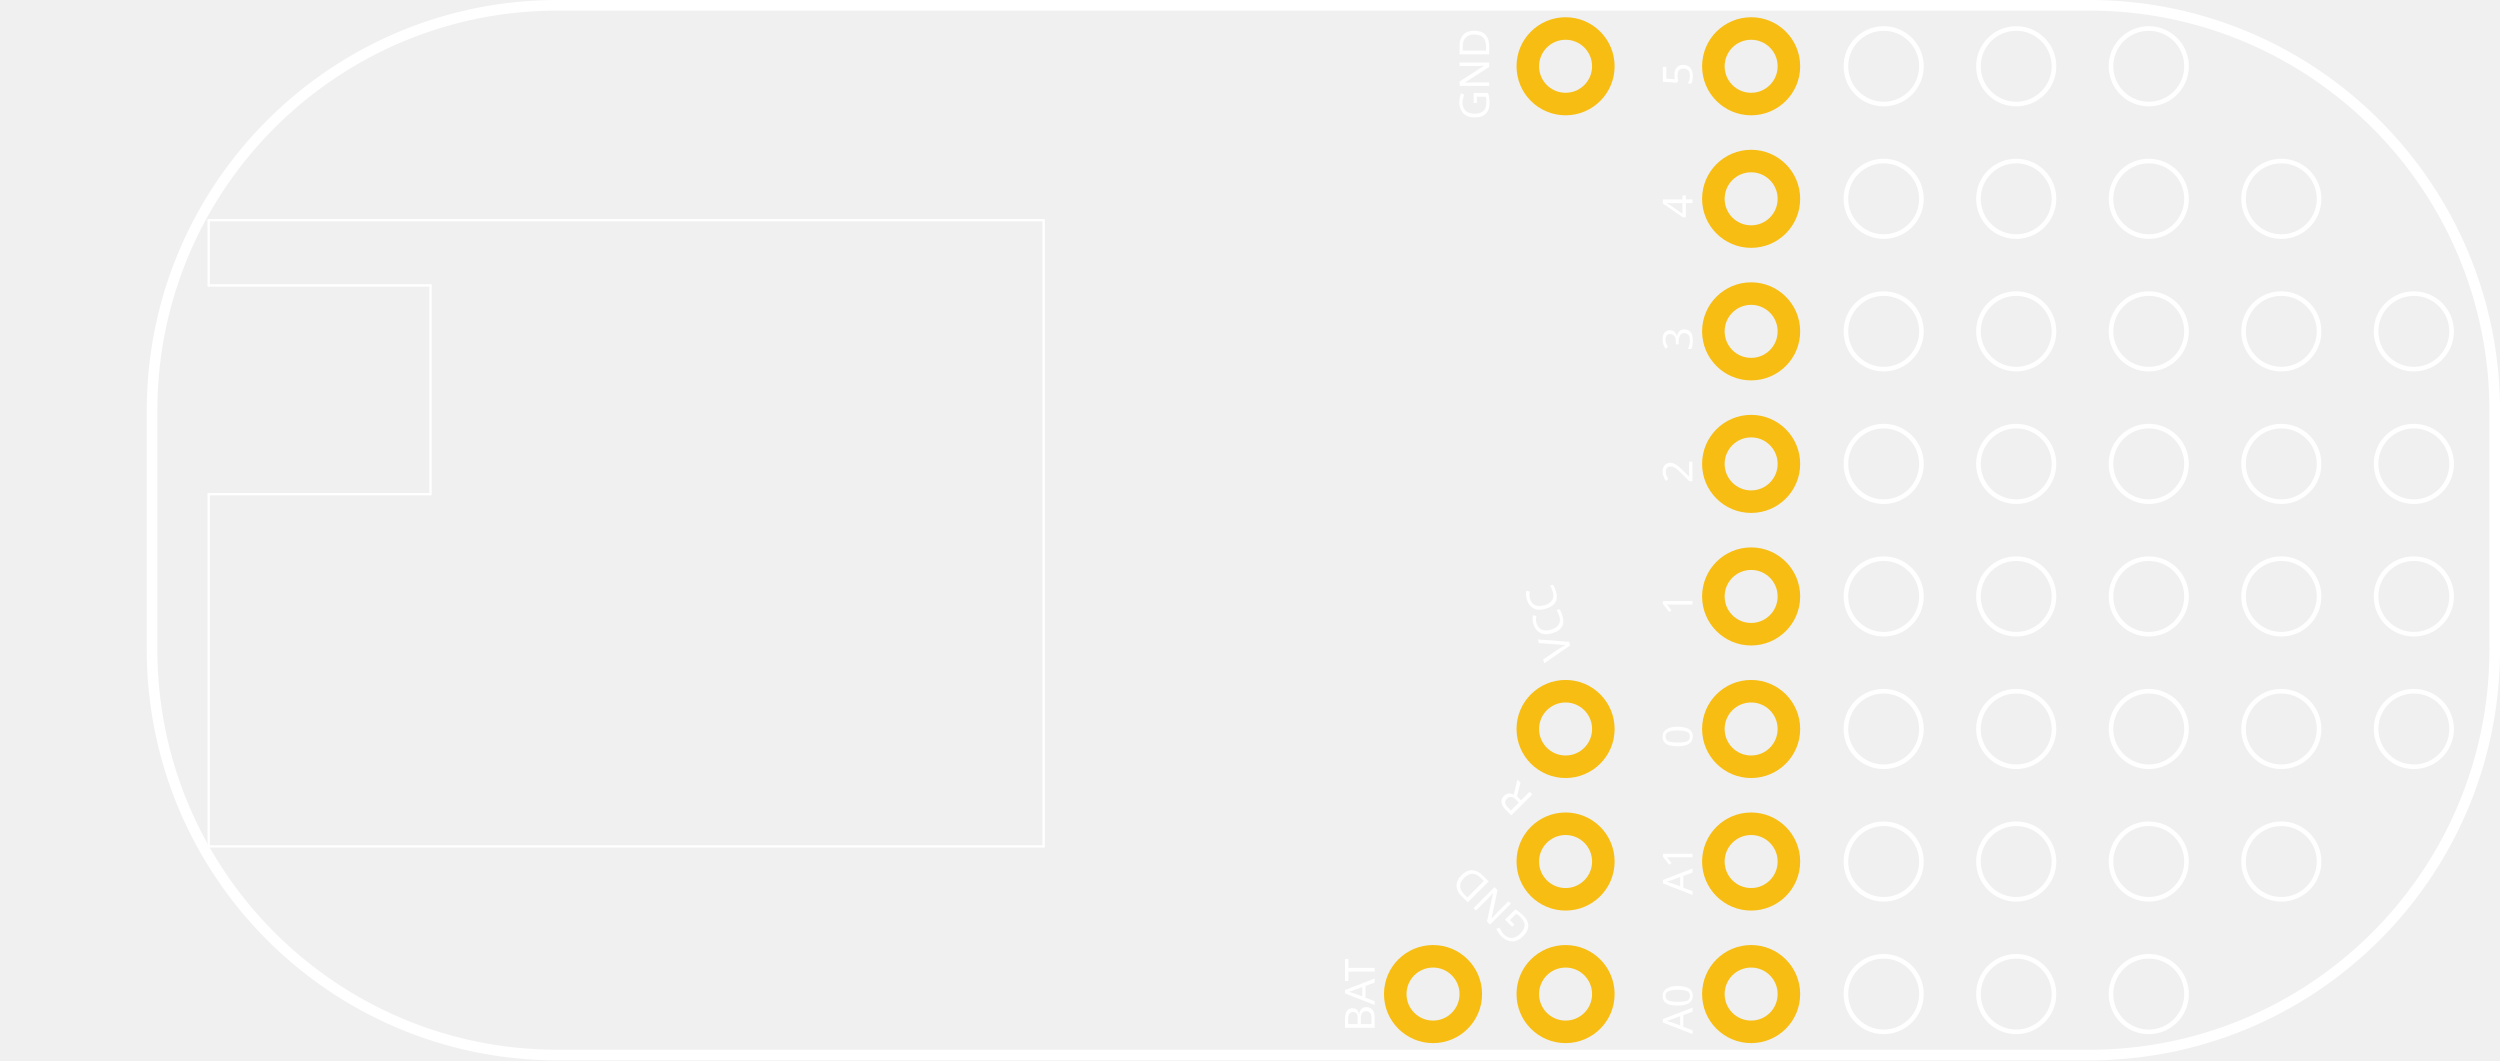
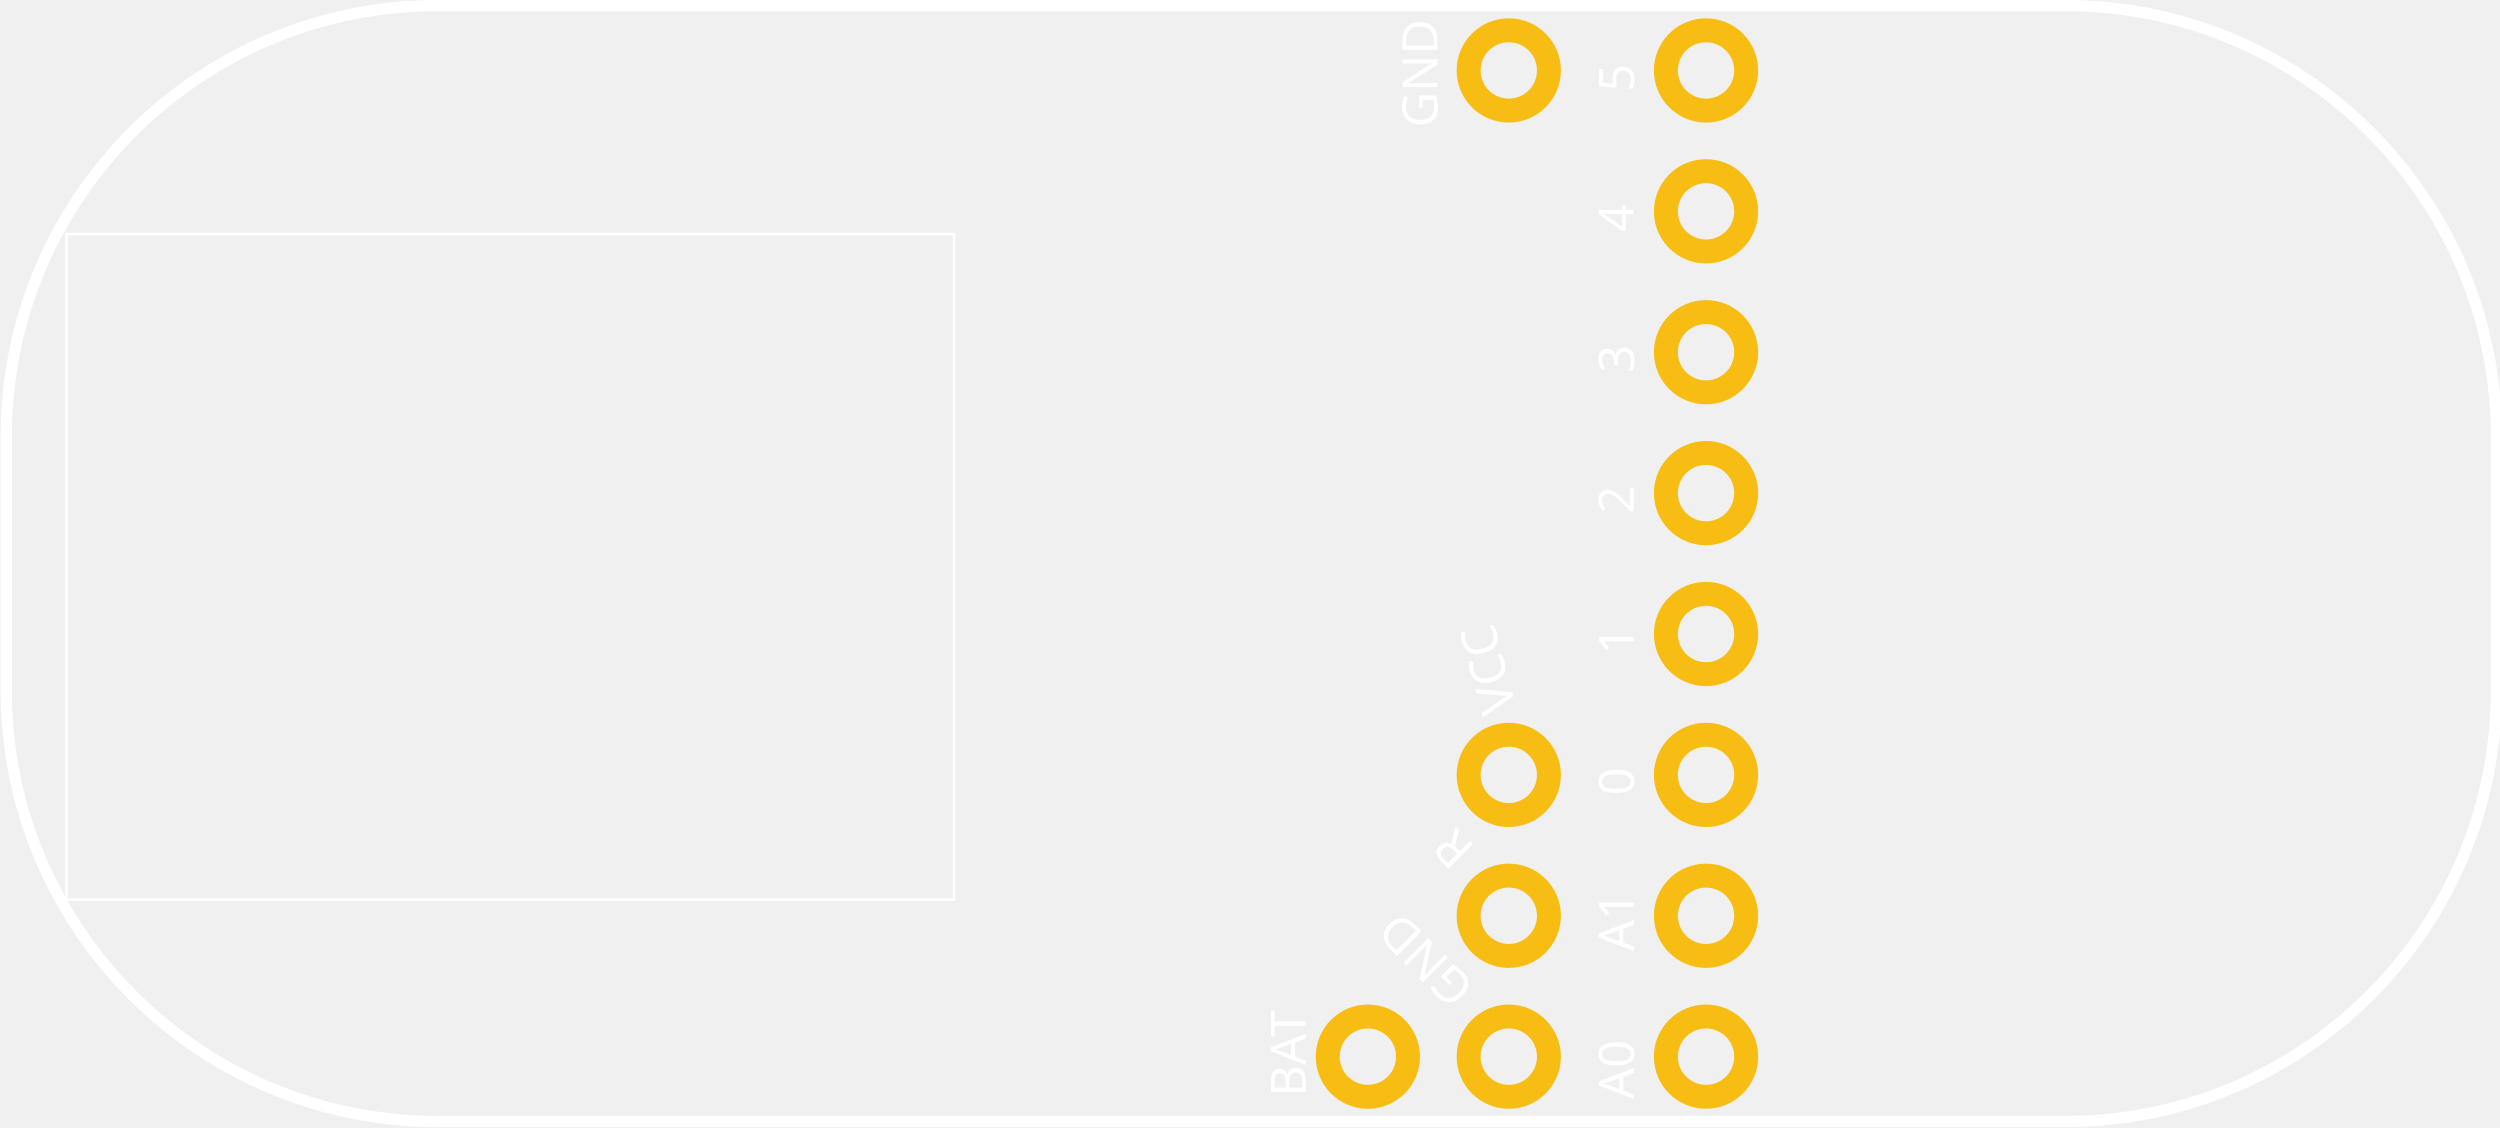
- <svg xmlns="http://www.w3.org/2000/svg" version="1.1" id="Layer_1" x="0px" y="0px" width="135.805px" height="57.6px" viewBox="0 0 135.805 57.6" enable-background="new 0 0 135.805 57.6" xml:space="preserve">
+ <svg xmlns="http://www.w3.org/2000/svg" version="1.1" id="Layer_1" x="0px" y="0px" width="127.762px" height="57.6px" viewBox="0 0 127.762 57.6" enable-background="new 0 0 127.762 57.6" xml:space="preserve">
  <g id="silkscreen">
-     <path fill="none" stroke="#FFFFFF" stroke-width="0.576" d="M8.259,22.385v12.83c-0.036,12.168,9.799,22.062,21.967,22.098   c0.086,0,0.172,0,0.259-0.001h82.81c12.167,0.106,22.117-9.67,22.224-21.838c0.001-0.086,0.001-0.173,0.001-0.259v-12.83   c0.036-12.168-9.798-22.063-21.966-22.098c-0.087,0-0.173,0-0.259,0.001h-82.81C18.317,0.181,8.366,9.958,8.26,22.126   C8.259,22.212,8.259,22.298,8.259,22.385" />
+     <path fill="none" stroke="#FFFFFF" stroke-width="0.576" d="M0.319,22.385v12.83c-0.036,12.168,9.799,22.062,21.967,22.098   c0.086,0,0.172,0,0.259-0.001h82.811c12.166,0.106,22.117-9.67,22.223-21.838c0.002-0.086,0.002-0.173,0.002-0.259v-12.83   c0.035-12.168-9.799-22.063-21.967-22.098c-0.086,0-0.172,0-0.258,0.001H22.545C10.377,0.181,0.427,9.958,0.32,22.126   C0.319,22.212,0.319,22.298,0.319,22.385" />
    <g>
      <g>
			</g>
    </g>
    <g>
      <g>
-         <line fill="none" stroke="#FFFFFF" stroke-width="0.125" stroke-linecap="round" x1="56.693" y1="45.978" x2="11.338" y2="45.978" />
-         <line fill="none" stroke="#FFFFFF" stroke-width="0.125" stroke-linecap="round" x1="11.338" y1="45.978" x2="11.338" y2="26.844" />
-         <line fill="none" stroke="#FFFFFF" stroke-width="0.125" stroke-linecap="round" x1="11.338" y1="26.844" x2="23.386" y2="26.844" />
-         <line fill="none" stroke="#FFFFFF" stroke-width="0.125" stroke-linecap="round" x1="56.693" y1="45.978" x2="56.693" y2="11.962" />
-         <line fill="none" stroke="#FFFFFF" stroke-width="0.125" stroke-linecap="round" x1="56.693" y1="11.962" x2="11.338" y2="11.962" />
-         <line fill="none" stroke="#FFFFFF" stroke-width="0.125" stroke-linecap="round" x1="11.338" y1="11.962" x2="11.338" y2="15.505" />
-         <line fill="none" stroke="#FFFFFF" stroke-width="0.125" stroke-linecap="round" x1="23.386" y1="15.505" x2="23.386" y2="26.844" />
-         <line fill="none" stroke="#FFFFFF" stroke-width="0.125" stroke-linecap="round" x1="11.338" y1="15.505" x2="23.386" y2="15.505" />
+         <rect x="3.398" y="11.962" fill="none" stroke="#FFFFFF" stroke-width="0.125" stroke-linecap="round" width="45.354" height="34.016" />
      </g>
      <g>
        <g>
-           <text transform="matrix(-4.371139e-008 -1 1 -4.371139e-008 91.9417 56.1711)" fill="#FFFFFF" font-family="'OCRAStd'" font-size="2.25">A0</text>
+           <text transform="matrix(-4.371139e-008 -1 1 -4.371139e-008 83.5022 56.1711)" fill="#FFFFFF" font-family="'OCRAStd'" font-size="2.5">A0</text>
        </g>
        <g>
-           <text transform="matrix(-4.371139e-008 -1 1 -4.371139e-008 91.9417 48.6145)" fill="#FFFFFF" font-family="'OCRAStd'" font-size="2.25">A1</text>
+           <text transform="matrix(-4.371139e-008 -1 1 -4.371139e-008 83.5022 48.6145)" fill="#FFFFFF" font-family="'OCRAStd'" font-size="2.5">A1</text>
        </g>
        <g>
-           <text transform="matrix(-4.371139e-008 -1 1 -4.371139e-008 91.9397 40.6477)" fill="#FFFFFF" font-family="'OCRAStd'" font-size="2.25">0</text>
+           <text transform="matrix(-4.371139e-008 -1 1 -4.371139e-008 83.5002 40.6477)" fill="#FFFFFF" font-family="'OCRAStd'" font-size="2.5">0</text>
        </g>
        <g>
-           <text transform="matrix(-4.371139e-008 -1 1 -4.371139e-008 91.9397 33.4485)" fill="#FFFFFF" font-family="'OCRAStd'" font-size="2.25">1</text>
+           <text transform="matrix(-4.371139e-008 -1 1 -4.371139e-008 83.5002 33.4485)" fill="#FFFFFF" font-family="'OCRAStd'" font-size="2.5">1</text>
        </g>
        <g>
-           <text transform="matrix(-4.371139e-008 -1 1 -4.371139e-008 91.9397 26.2493)" fill="#FFFFFF" font-family="'OCRAStd'" font-size="2.25">2</text>
+           <text transform="matrix(-4.371139e-008 -1 1 -4.371139e-008 83.5002 26.2488)" fill="#FFFFFF" font-family="'OCRAStd'" font-size="2.5">2</text>
        </g>
        <g>
-           <text transform="matrix(-4.371139e-008 -1 1 -4.371139e-008 91.9397 19.05)" fill="#FFFFFF" font-family="'OCRAStd'" font-size="2.25">3</text>
+           <text transform="matrix(-4.371139e-008 -1 1 -4.371139e-008 83.5002 19.0496)" fill="#FFFFFF" font-family="'OCRAStd'" font-size="2.5">3</text>
        </g>
        <g>
-           <text transform="matrix(-4.371139e-008 -1 1 -4.371139e-008 91.9397 11.8479)" fill="#FFFFFF" font-family="'OCRAStd'" font-size="2.25">4</text>
+           <text transform="matrix(-4.371139e-008 -1 1 -4.371139e-008 83.5002 11.8474)" fill="#FFFFFF" font-family="'OCRAStd'" font-size="2.5">4</text>
        </g>
        <g>
-           <text transform="matrix(-4.371139e-008 -1 1 -4.371139e-008 91.9397 4.678)" fill="#FFFFFF" font-family="'OCRAStd'" font-size="2.25">5</text>
+           <text transform="matrix(-4.371139e-008 -1 1 -4.371139e-008 83.5002 4.6775)" fill="#FFFFFF" font-family="'OCRAStd'" font-size="2.5">5</text>
        </g>
        <g>
-           <text transform="matrix(-4.371139e-008 -1 1 -4.371139e-008 80.8967 6.5188)" fill="#FFFFFF" font-family="'OCRAStd'" font-size="2.25">GND</text>
+           <text transform="matrix(-4.371139e-008 -1 1 -4.371139e-008 73.4573 6.5183)" fill="#FFFFFF" font-family="'OCRAStd'" font-size="2.5">GND</text>
        </g>
        <g>
-           <text transform="matrix(-0.2588 -0.9659 0.9659 -0.2588 85.4417 35.6174)" fill="#FFFFFF" font-family="'OCRAStd'" font-size="2.25">VCC</text>
+           <text transform="matrix(-0.2588 -0.9659 0.9659 -0.2588 77.5022 36.2024)" fill="#FFFFFF" font-family="'OCRAStd'" font-size="2.5">VCC</text>
        </g>
        <g>
-           <text transform="matrix(-0.7071 -0.7071 0.7071 -0.7071 83.3909 43.3098)" fill="#FFFFFF" font-family="'OCRAStd'" font-size="2.25">R</text>
+           <text transform="matrix(-0.7071 -0.7071 0.7071 -0.7071 75.4514 43.3088)" fill="#FFFFFF" font-family="'OCRAStd'" font-size="2.5">R</text>
        </g>
        <g>
-           <text transform="matrix(-0.7071 -0.7071 0.7071 -0.7071 83.3909 50.3997)" fill="#FFFFFF" font-family="'OCRAStd'" font-size="2.25">GND</text>
+           <text transform="matrix(-0.7071 -0.7071 0.7071 -0.7071 75.4514 50.3987)" fill="#FFFFFF" font-family="'OCRAStd'" font-size="2.5">GND</text>
        </g>
        <g>
-           <text transform="matrix(-5.960464e-008 -1 1 -5.960464e-008 74.6741 56.052)" fill="#FFFFFF" font-family="'OCRAStd'" font-size="2.25">BAT</text>
+           <text transform="matrix(-5.960464e-008 -1 1 -5.960464e-008 66.7341 56.052)" fill="#FFFFFF" font-family="'OCRAStd'" font-size="2.5">BAT</text>
        </g>
      </g>
-     </g>
-     <g>
-       <circle fill="none" stroke="#FFFFFF" stroke-width="0.25" cx="131.125" cy="39.6" r="2.052" />
-       <circle fill="none" stroke="#FFFFFF" stroke-width="0.25" cx="131.125" cy="18" r="2.052" />
-       <circle fill="none" stroke="#FFFFFF" stroke-width="0.25" cx="123.925" cy="32.4" r="2.052" />
-       <circle fill="none" stroke="#FFFFFF" stroke-width="0.25" cx="131.125" cy="25.2" r="2.052" />
-       <circle fill="none" stroke="#FFFFFF" stroke-width="0.25" cx="116.725" cy="3.6" r="2.052" />
-       <circle fill="none" stroke="#FFFFFF" stroke-width="0.25" cx="116.725" cy="54" r="2.052" />
-       <circle fill="none" stroke="#FFFFFF" stroke-width="0.25" cx="131.125" cy="32.4" r="2.052" />
-       <circle fill="none" stroke="#FFFFFF" stroke-width="0.25" cx="102.325" cy="3.6" r="2.052" />
-       <circle fill="none" stroke="#FFFFFF" stroke-width="0.25" cx="109.525" cy="3.6" r="2.052" />
-       <circle fill="none" stroke="#FFFFFF" stroke-width="0.25" cx="102.325" cy="25.2" r="2.052" />
-       <circle fill="none" stroke="#FFFFFF" stroke-width="0.25" cx="102.325" cy="10.8" r="2.052" />
-       <circle fill="none" stroke="#FFFFFF" stroke-width="0.25" cx="109.525" cy="10.8" r="2.052" />
-       <circle fill="none" stroke="#FFFFFF" stroke-width="0.25" cx="109.525" cy="25.2" r="2.052" />
-       <circle fill="none" stroke="#FFFFFF" stroke-width="0.25" cx="102.325" cy="18" r="2.052" />
-       <circle fill="none" stroke="#FFFFFF" stroke-width="0.25" cx="109.525" cy="18" r="2.052" />
-       <circle fill="none" stroke="#FFFFFF" stroke-width="0.25" cx="102.325" cy="54" r="2.052" />
-       <circle fill="none" stroke="#FFFFFF" stroke-width="0.25" cx="102.325" cy="46.8" r="2.052" />
-       <circle fill="none" stroke="#FFFFFF" stroke-width="0.25" cx="102.325" cy="39.6" r="2.052" />
-       <circle fill="none" stroke="#FFFFFF" stroke-width="0.25" cx="102.325" cy="32.4" r="2.052" />
-       <circle fill="none" stroke="#FFFFFF" stroke-width="0.25" cx="116.725" cy="18" r="2.052" />
-       <circle fill="none" stroke="#FFFFFF" stroke-width="0.25" cx="109.525" cy="54" r="2.052" />
-       <circle fill="none" stroke="#FFFFFF" stroke-width="0.25" cx="109.525" cy="46.8" r="2.052" />
-       <circle fill="none" stroke="#FFFFFF" stroke-width="0.25" cx="109.525" cy="39.6" r="2.052" />
-       <circle fill="none" stroke="#FFFFFF" stroke-width="0.25" cx="109.525" cy="32.4" r="2.052" />
-       <circle fill="none" stroke="#FFFFFF" stroke-width="0.25" cx="116.725" cy="10.8" r="2.052" />
-       <circle fill="none" stroke="#FFFFFF" stroke-width="0.25" cx="116.725" cy="25.2" r="2.052" />
-       <circle fill="none" stroke="#FFFFFF" stroke-width="0.25" cx="116.725" cy="46.8" r="2.052" />
-       <circle fill="none" stroke="#FFFFFF" stroke-width="0.25" cx="116.725" cy="39.6" r="2.052" />
-       <circle fill="none" stroke="#FFFFFF" stroke-width="0.25" cx="116.725" cy="32.4" r="2.052" />
-       <circle fill="none" stroke="#FFFFFF" stroke-width="0.25" cx="123.925" cy="10.8" r="2.052" />
-       <circle fill="none" stroke="#FFFFFF" stroke-width="0.25" cx="123.925" cy="18" r="2.052" />
-       <circle fill="none" stroke="#FFFFFF" stroke-width="0.25" cx="123.925" cy="39.6" r="2.052" />
-       <circle fill="none" stroke="#FFFFFF" stroke-width="0.25" cx="123.925" cy="25.2" r="2.052" />
-       <circle fill="none" stroke="#FFFFFF" stroke-width="0.25" cx="123.925" cy="46.8" r="2.052" />
    </g>
  </g>
  <g id="copper1">
    <g id="copper0">
-       <circle id="connector115pad" fill="none" stroke="#F7BD13" stroke-width="1.224" cx="85.045" cy="46.8" r="2.052" />
-       <circle id="connector119pad" fill="none" stroke="#F7BD13" stroke-width="1.224" cx="77.845" cy="54" r="2.052" />
-       <circle id="connector114pad" fill="none" stroke="#F7BD13" stroke-width="1.224" cx="85.045" cy="3.6" r="2.052" />
-       <circle id="connector120pad" fill="none" stroke="#F7BD13" stroke-width="1.224" cx="85.045" cy="54" r="2.052" />
-       <circle id="connector71pad" fill="none" stroke="#F7BD13" stroke-width="1.224" cx="85.045" cy="39.6" r="2.052" />
-       <circle id="connector72pad" fill="none" stroke="#F7BD13" stroke-width="1.224" cx="95.125" cy="3.6" r="2.052" />
-       <circle id="connector73pad" fill="none" stroke="#F7BD13" stroke-width="1.224" cx="95.125" cy="10.8" r="2.052" />
-       <circle id="connector74pad" fill="none" stroke="#F7BD13" stroke-width="1.224" cx="95.125" cy="18" r="2.052" />
-       <circle id="connector75pad" fill="none" stroke="#F7BD13" stroke-width="1.224" cx="95.125" cy="25.2" r="2.052" />
-       <circle id="connector76pad" fill="none" stroke="#F7BD13" stroke-width="1.224" cx="95.125" cy="32.4" r="2.052" />
-       <circle id="connector77pad" fill="none" stroke="#F7BD13" stroke-width="1.224" cx="95.125" cy="39.6" r="2.052" />
-       <circle id="connector78pad" fill="none" stroke="#F7BD13" stroke-width="1.224" cx="95.125" cy="46.8" r="2.052" />
-       <circle id="connector79pad" fill="none" stroke="#F7BD13" stroke-width="1.224" cx="95.125" cy="54" r="2.052" />
+       <circle id="connector115pad" fill="none" stroke="#F7BD13" stroke-width="1.224" cx="77.106" cy="46.8" r="2.052" />
+       <circle id="connector119pad" fill="none" stroke="#F7BD13" stroke-width="1.224" cx="69.905" cy="54" r="2.052" />
+       <circle id="connector114pad" fill="none" stroke="#F7BD13" stroke-width="1.224" cx="77.106" cy="3.6" r="2.052" />
+       <circle id="connector120pad" fill="none" stroke="#F7BD13" stroke-width="1.224" cx="77.106" cy="54" r="2.052" />
+       <circle id="connector71pad" fill="none" stroke="#F7BD13" stroke-width="1.224" cx="77.106" cy="39.6" r="2.052" />
+       <circle id="connector72pad" fill="none" stroke="#F7BD13" stroke-width="1.224" cx="87.186" cy="3.6" r="2.052" />
+       <circle id="connector73pad" fill="none" stroke="#F7BD13" stroke-width="1.224" cx="87.186" cy="10.8" r="2.052" />
+       <circle id="connector74pad" fill="none" stroke="#F7BD13" stroke-width="1.224" cx="87.186" cy="18" r="2.052" />
+       <circle id="connector75pad" fill="none" stroke="#F7BD13" stroke-width="1.224" cx="87.186" cy="25.2" r="2.052" />
+       <circle id="connector76pad" fill="none" stroke="#F7BD13" stroke-width="1.224" cx="87.186" cy="32.4" r="2.052" />
+       <circle id="connector77pad" fill="none" stroke="#F7BD13" stroke-width="1.224" cx="87.186" cy="39.6" r="2.052" />
+       <circle id="connector78pad" fill="none" stroke="#F7BD13" stroke-width="1.224" cx="87.186" cy="46.8" r="2.052" />
+       <circle id="connector79pad" fill="none" stroke="#F7BD13" stroke-width="1.224" cx="87.186" cy="54" r="2.052" />
      <g id="unknown">
-         <circle id="connector80pad" fill="none" cx="102.325" cy="3.6" r="0" />
-         <circle id="connector81pad" fill="none" cx="109.525" cy="3.6" r="0" />
-         <circle id="connector82pad" fill="none" cx="102.325" cy="25.2" r="0" />
-         <circle id="connector83pad" fill="none" cx="102.325" cy="10.8" r="0" />
-         <circle id="connector84pad" fill="none" cx="109.525" cy="10.8" r="0" />
-         <circle id="connector85pad" fill="none" cx="109.525" cy="25.2" r="0" />
-         <circle id="connector86pad" fill="none" cx="102.325" cy="18" r="0" />
-         <circle id="connector87pad" fill="none" cx="109.525" cy="18" r="0" />
-         <circle id="connector88pad" fill="none" cx="102.325" cy="54" r="0" />
-         <circle id="connector89pad" fill="none" cx="102.325" cy="46.8" r="0" />
-         <circle id="connector90pad" fill="none" cx="102.325" cy="39.6" r="0" />
-         <circle id="connector91pad" fill="none" cx="102.325" cy="32.4" r="0" />
-         <circle id="connector92pad" fill="none" cx="116.725" cy="18" r="0" />
-         <circle id="connector93pad" fill="none" cx="109.525" cy="54" r="0" />
-         <circle id="connector94pad" fill="none" cx="109.525" cy="46.8" r="0" />
-         <circle id="connector95pad" fill="none" cx="109.525" cy="39.6" r="0" />
-         <circle id="connector96pad" fill="none" cx="109.525" cy="32.4" r="0" />
-         <circle id="connector97pad" fill="none" cx="116.725" cy="10.8" r="0" />
-         <circle id="connector98pad" fill="none" cx="116.725" cy="25.2" r="0" />
-         <circle id="connector99pad" fill="none" cx="116.725" cy="46.8" r="0" />
-         <circle id="connector100pad" fill="none" cx="116.725" cy="39.6" r="0" />
-         <circle id="connector101pad" fill="none" cx="116.725" cy="32.4" r="0" />
-         <circle id="connector102pad" fill="none" cx="123.925" cy="10.8" r="0" />
-         <circle id="connector103pad" fill="none" cx="123.925" cy="18" r="0" />
-         <circle id="connector104pad" fill="none" cx="123.925" cy="39.6" r="0" />
-         <circle id="connector105pad" fill="none" cx="123.925" cy="25.2" r="0" />
-         <circle id="connector106pad" fill="none" cx="123.925" cy="46.8" r="0" />
-         <circle id="connector107pad" fill="none" cx="123.925" cy="32.4" r="0" />
-         <circle id="connector108pad" fill="none" cx="116.725" cy="3.6" r="0" />
-         <circle id="connector109pad" fill="none" cx="131.125" cy="18" r="0" />
-         <circle id="connector110pad" fill="none" cx="116.725" cy="54" r="0" />
-         <circle id="connector111pad" fill="none" cx="131.125" cy="25.2" r="0" />
-         <circle id="connector112pad" fill="none" cx="131.125" cy="32.4" r="0" />
-         <circle id="connector113pad" fill="none" cx="131.125" cy="39.6" r="0" />
+         <circle id="connector80pad" fill="none" cx="94.385" cy="3.6" r="0" />
+         <circle id="connector81pad" fill="none" cx="101.584" cy="3.6" r="0" />
+         <circle id="connector82pad" fill="none" cx="94.385" cy="25.2" r="0" />
+         <circle id="connector83pad" fill="none" cx="94.385" cy="10.8" r="0" />
+         <circle id="connector84pad" fill="none" cx="101.584" cy="10.8" r="0" />
+         <circle id="connector85pad" fill="none" cx="101.584" cy="25.2" r="0" />
+         <circle id="connector86pad" fill="none" cx="94.385" cy="18" r="0" />
+         <circle id="connector87pad" fill="none" cx="101.584" cy="18" r="0" />
+         <circle id="connector88pad" fill="none" cx="94.385" cy="54" r="0" />
+         <circle id="connector89pad" fill="none" cx="94.385" cy="46.8" r="0" />
+         <circle id="connector90pad" fill="none" cx="94.385" cy="39.6" r="0" />
+         <circle id="connector91pad" fill="none" cx="94.385" cy="32.4" r="0" />
+         <circle id="connector92pad" fill="none" cx="108.785" cy="18" r="0" />
+         <circle id="connector93pad" fill="none" cx="101.584" cy="54" r="0" />
+         <circle id="connector94pad" fill="none" cx="101.584" cy="46.8" r="0" />
+         <circle id="connector95pad" fill="none" cx="101.584" cy="39.6" r="0" />
+         <circle id="connector96pad" fill="none" cx="101.584" cy="32.4" r="0" />
+         <circle id="connector97pad" fill="none" cx="108.785" cy="10.8" r="0" />
+         <circle id="connector98pad" fill="none" cx="108.785" cy="25.2" r="0" />
+         <circle id="connector99pad" fill="none" cx="108.785" cy="46.8" r="0" />
+         <circle id="connector100pad" fill="none" cx="108.785" cy="39.6" r="0" />
+         <circle id="connector101pad" fill="none" cx="108.785" cy="32.4" r="0" />
+         <circle id="connector102pad" fill="none" cx="115.985" cy="10.8" r="0" />
+         <circle id="connector103pad" fill="none" cx="115.985" cy="18" r="0" />
+         <circle id="connector104pad" fill="none" cx="115.985" cy="39.6" r="0" />
+         <circle id="connector105pad" fill="none" cx="115.985" cy="25.2" r="0" />
+         <circle id="connector106pad" fill="none" cx="115.985" cy="46.8" r="0" />
+         <circle id="connector107pad" fill="none" cx="115.985" cy="32.4" r="0" />
+         <circle id="connector108pad" fill="none" cx="108.785" cy="3.6" r="0" />
+         <circle id="connector109pad" fill="none" cx="123.186" cy="18" r="0" />
+         <circle id="connector110pad" fill="none" cx="108.785" cy="54" r="0" />
+         <circle id="connector111pad" fill="none" cx="123.186" cy="25.2" r="0" />
+         <circle id="connector112pad" fill="none" cx="123.186" cy="32.4" r="0" />
+         <circle id="connector113pad" fill="none" cx="123.186" cy="39.6" r="0" />
      </g>
    </g>
  </g>
</svg>
